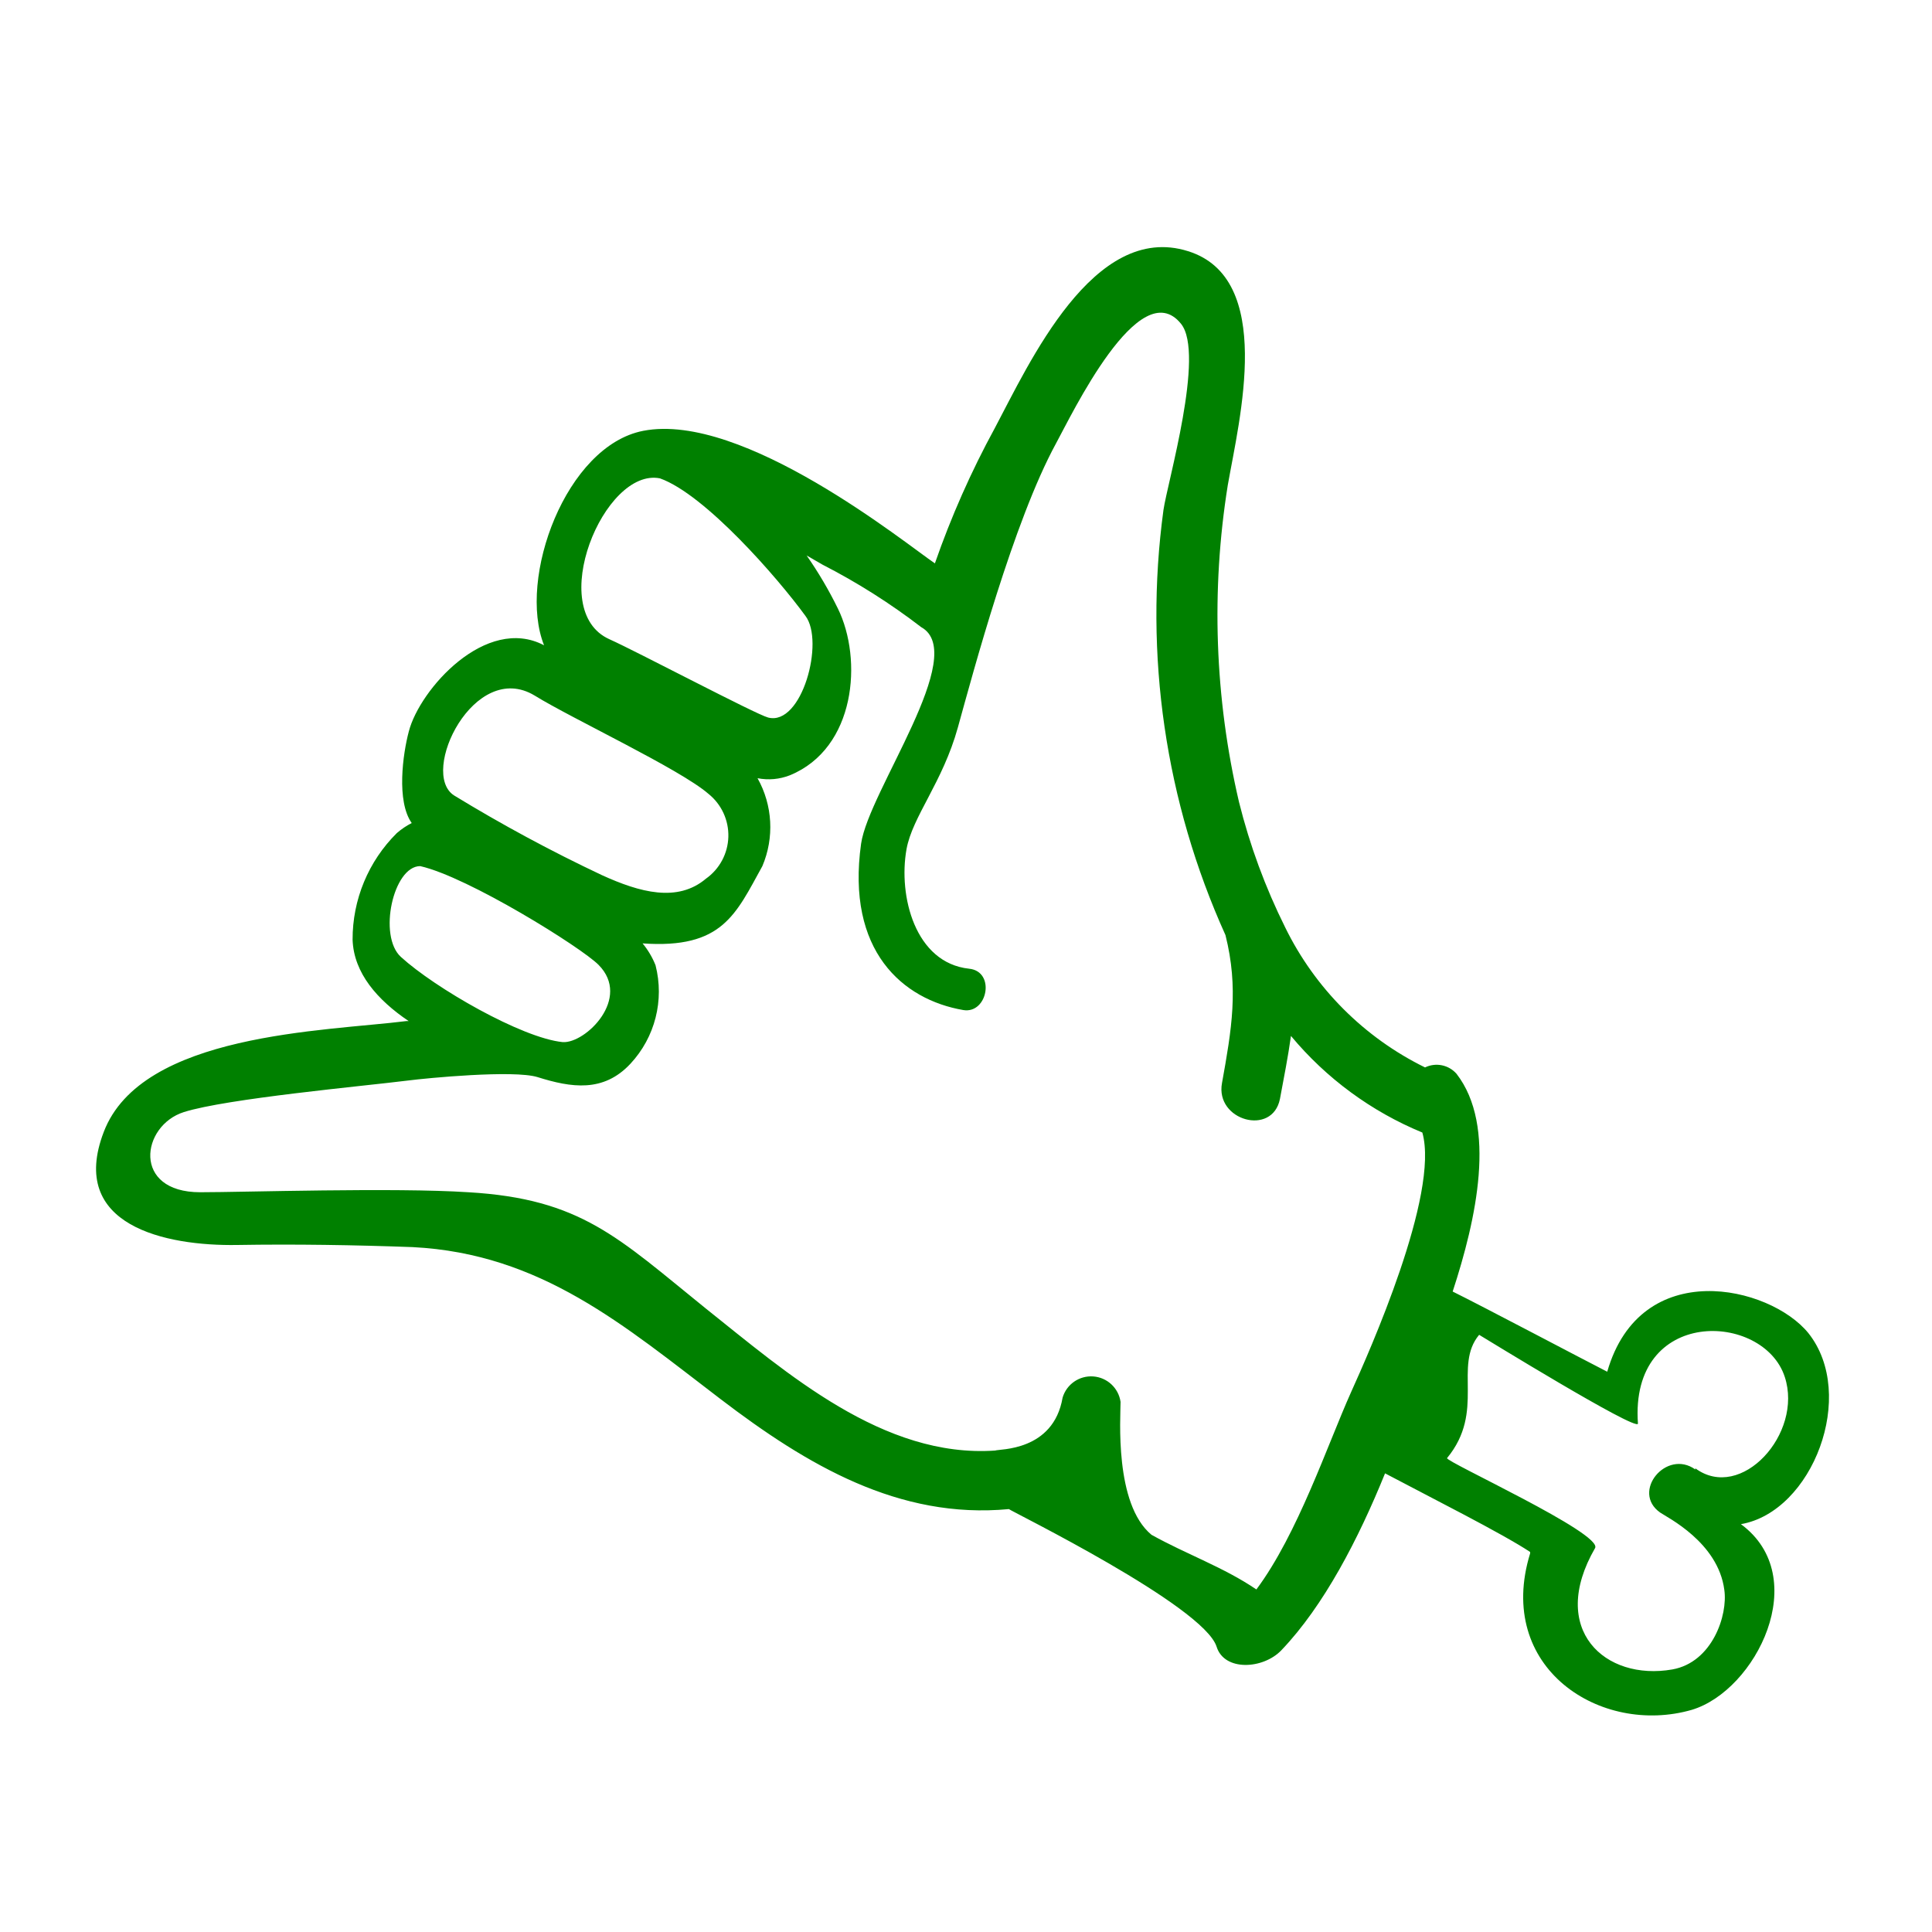
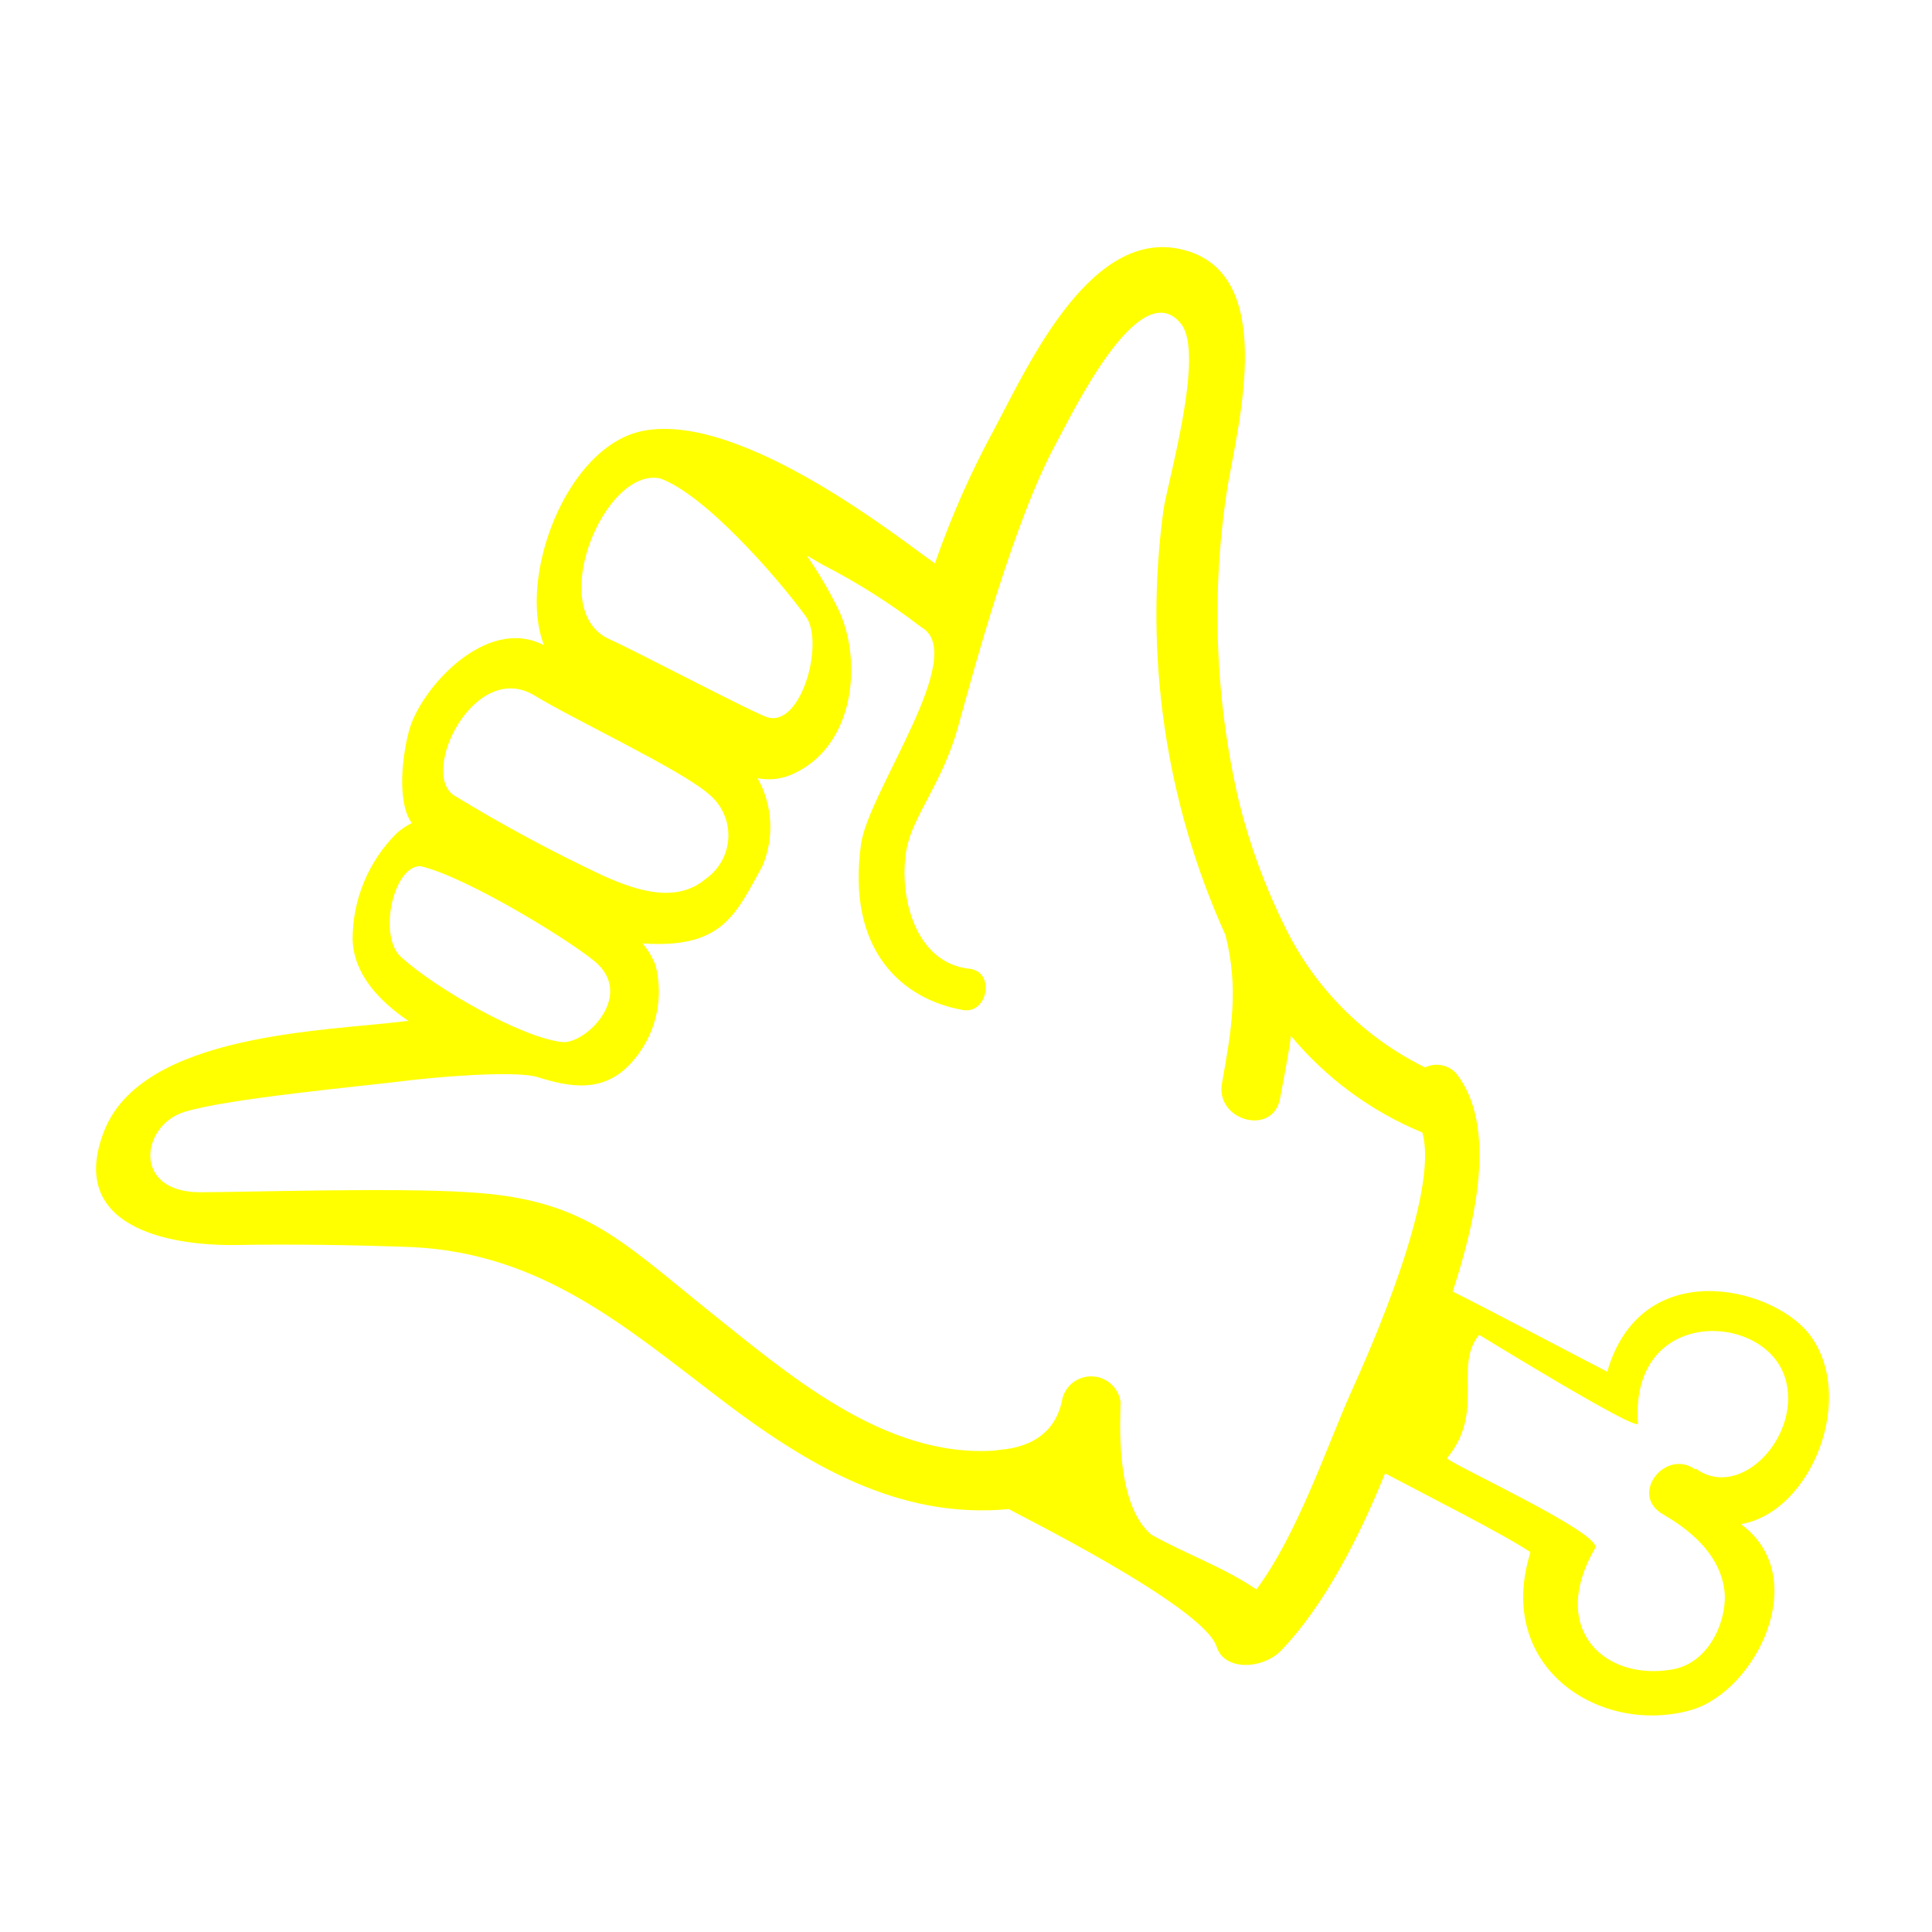
- <svg xmlns="http://www.w3.org/2000/svg" viewBox="0 0 100 100" x="0px" y="0px" style="fill:green">
+ <svg xmlns="http://www.w3.org/2000/svg" viewBox="0 0 100 100" x="0px" y="0px" style="fill:yellow">
  <g data-name="Layer 1">
    <path d="M93.6,69c-2-2.46-8.68-4-10.41,2-1.14-.58-6.42-3.37-8-4.15,1.23-3.76,2.29-8.57.2-11.27a1.37,1.37,0,0,0-1.63-.33A15.82,15.82,0,0,1,66.52,48a31.87,31.87,0,0,1-2.39-6.49,42.56,42.56,0,0,1-.58-16.4C64.15,21.69,66,14.4,61.49,13c-4.89-1.54-8.22,5.81-10,9.16a46.55,46.55,0,0,0-3.1,7c-1.48-1-9.94-7.87-15.1-6.86-4,.78-6.51,7.63-5.13,11.1-3-1.58-6.44,2.28-7,4.46-.31,1.16-.65,3.61.15,4.74a3.81,3.81,0,0,0-.77.52,7.73,7.73,0,0,0-2.29,5.52c.06,1.73,1.29,3.12,2.9,4.21h-.11c-4.23.53-13.72.62-15.67,5.74-1.86,4.85,3.2,5.91,6.9,5.85,3-.05,6.07,0,9.09.11,6.65.34,10.93,4.05,15.94,7.87,4.47,3.41,9.23,6.23,14.92,5.69.11.11,10.07,5,10.75,7.12.4,1.29,2.41,1.17,3.35.19,2.21-2.31,4-5.78,5.37-9.16,2.36,1.25,6.06,3.11,7.51,4.07l0,.07c-1.83,5.94,3.66,9.46,8.37,8.1,3.32-1,6.26-6.87,2.54-9.61C93.82,78.25,96.14,72.19,93.6,69ZM34.16,24.76c2.33.83,6.08,5.13,7.53,7.12,1,1.32-.18,5.71-1.93,5.26-.63-.16-6.84-3.44-8.21-4.05C28.21,31.6,31.26,24.18,34.16,24.76ZM27.67,36c1.94,1.2,7.53,3.81,9,5.09a2.75,2.75,0,0,1-.13,4.39c-1.47,1.24-3.41.72-5.4-.19a80.67,80.67,0,0,1-7.64-4.12C21.69,40,24.55,34.12,27.67,36ZM20.75,49.53c-1.19-1.08-.4-4.7,1-4.7,2.48.56,8.34,4.21,9.23,5.11,1.72,1.73-.67,4.07-1.85,4C27,53.73,22.5,51.13,20.75,49.53ZM69.93,72.06c-1.22,2.72-2.76,7.34-4.9,10.21-1.69-1.15-3.6-1.81-5.43-2.83C57.67,77.84,58,73.35,58,72.56A1.54,1.54,0,0,0,55,72.34c-.48,2.8-3.3,2.65-3.49,2.74-5.79.4-10.77-4-15-7.37-4.52-3.65-6.43-5.66-12.27-6-3.82-.25-11.61,0-13.88,0-3.54,0-3.06-3.45-.84-4.15s9.26-1.34,11.58-1.63c1-.13,5.48-.56,6.72-.18,1.75.55,3.41.81,4.81-.69a5.48,5.48,0,0,0,1.3-5.1,4.23,4.23,0,0,0-.67-1.13c4.14.29,4.82-1.51,6.2-4a5.17,5.17,0,0,0-.25-4.55,3,3,0,0,0,1.67-.15c3.42-1.4,3.78-6,2.49-8.63a20.82,20.82,0,0,0-1.62-2.75l.83.48a33.32,33.32,0,0,1,5.1,3.23c2.51,1.39-2.72,8.48-3.11,11.21-.78,5.55,2.15,8.07,5.29,8.61,1.26.21,1.68-2,.3-2.14-2.8-.3-3.67-3.77-3.24-6.18.3-1.69,1.87-3.46,2.66-6.31s2.88-10.67,5.08-14.7c.79-1.44,4.32-8.86,6.47-6.19,1.25,1.55-.71,8.23-.91,9.64a40.27,40.27,0,0,0,3.21,22c.69,2.75.32,4.88-.18,7.66-.36,1.94,2.61,2.77,3,.82.21-1.12.42-2.19.57-3.26a17.54,17.54,0,0,0,6.8,5h0C74.52,61.81,70.86,70,69.93,72.06Zm17.82,4c-1.5-1.08-3.34,1.16-1.82,2.23.36.25,3,1.54,3.32,4,.19,1.31-.62,3.75-2.69,4.12-3.48.61-6.44-2.06-4-6.28.43-.75-7.8-4.5-7.66-4.66,2-2.43.31-4.76,1.66-6.38.19.11,8.13,5,8.22,4.6-.44-6.06,6.5-5.8,7.6-2.42C93.34,74.21,90.11,77.75,87.75,76Z" />
  </g>
</svg>
